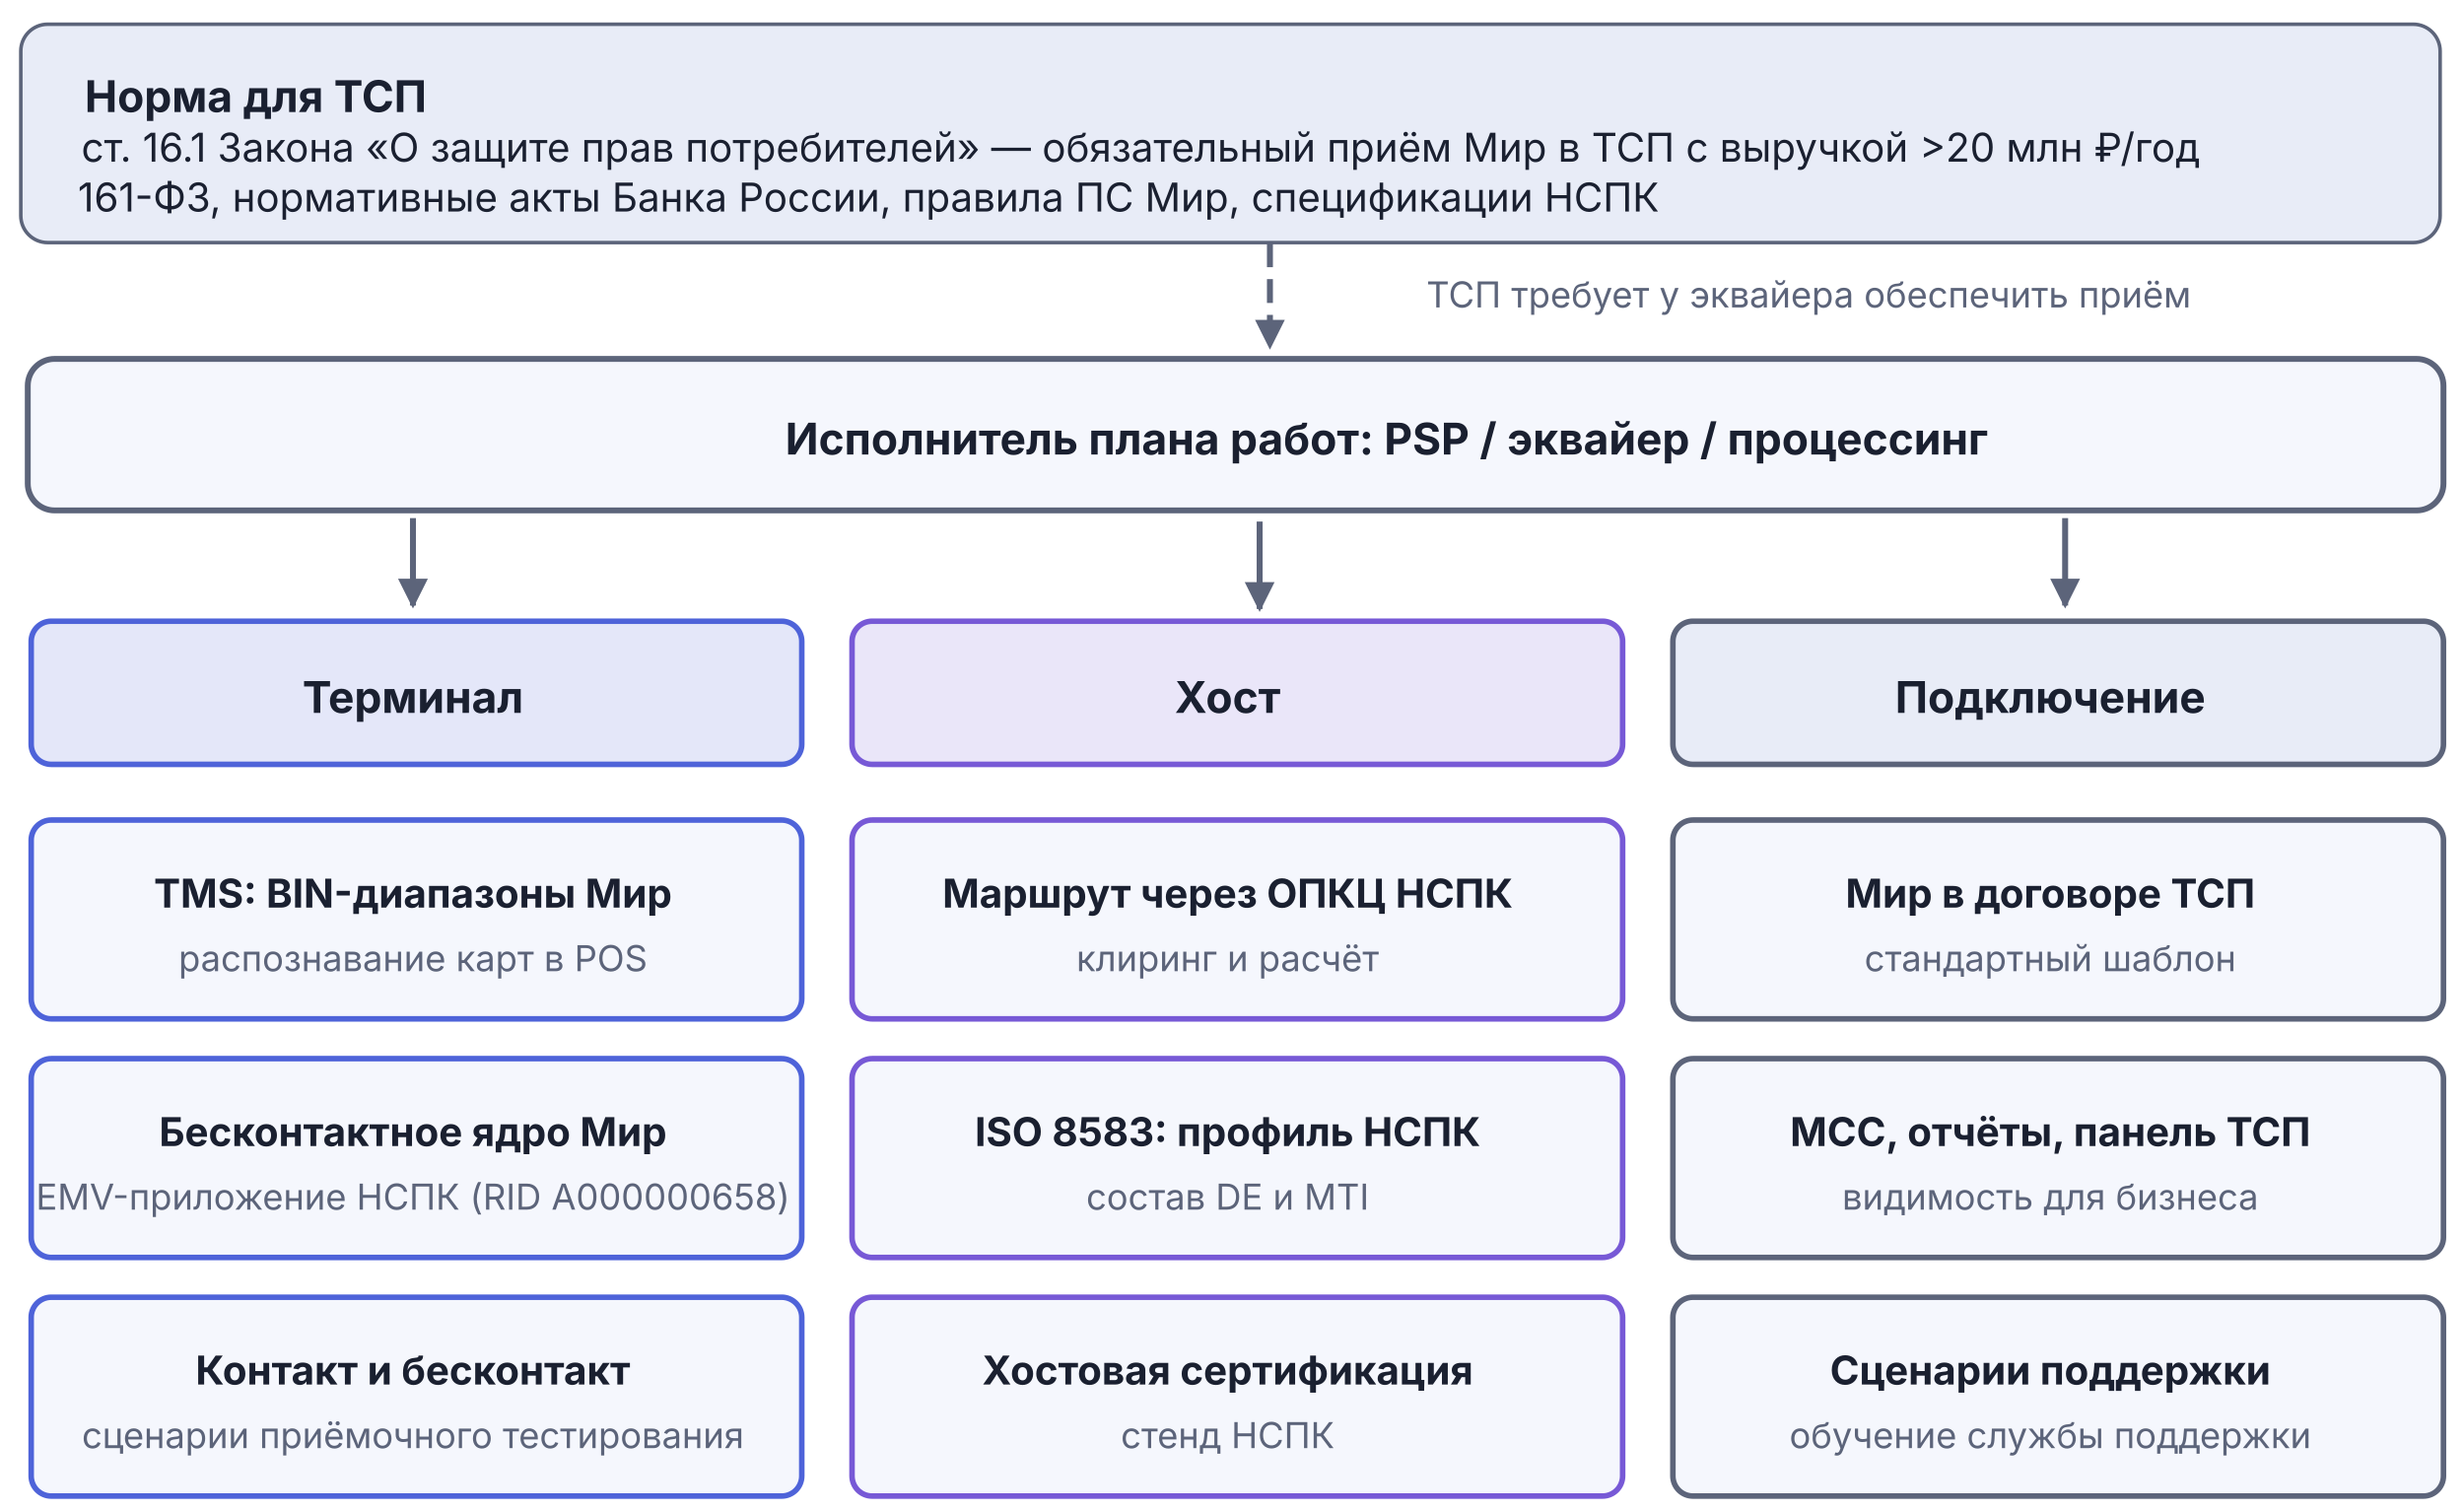
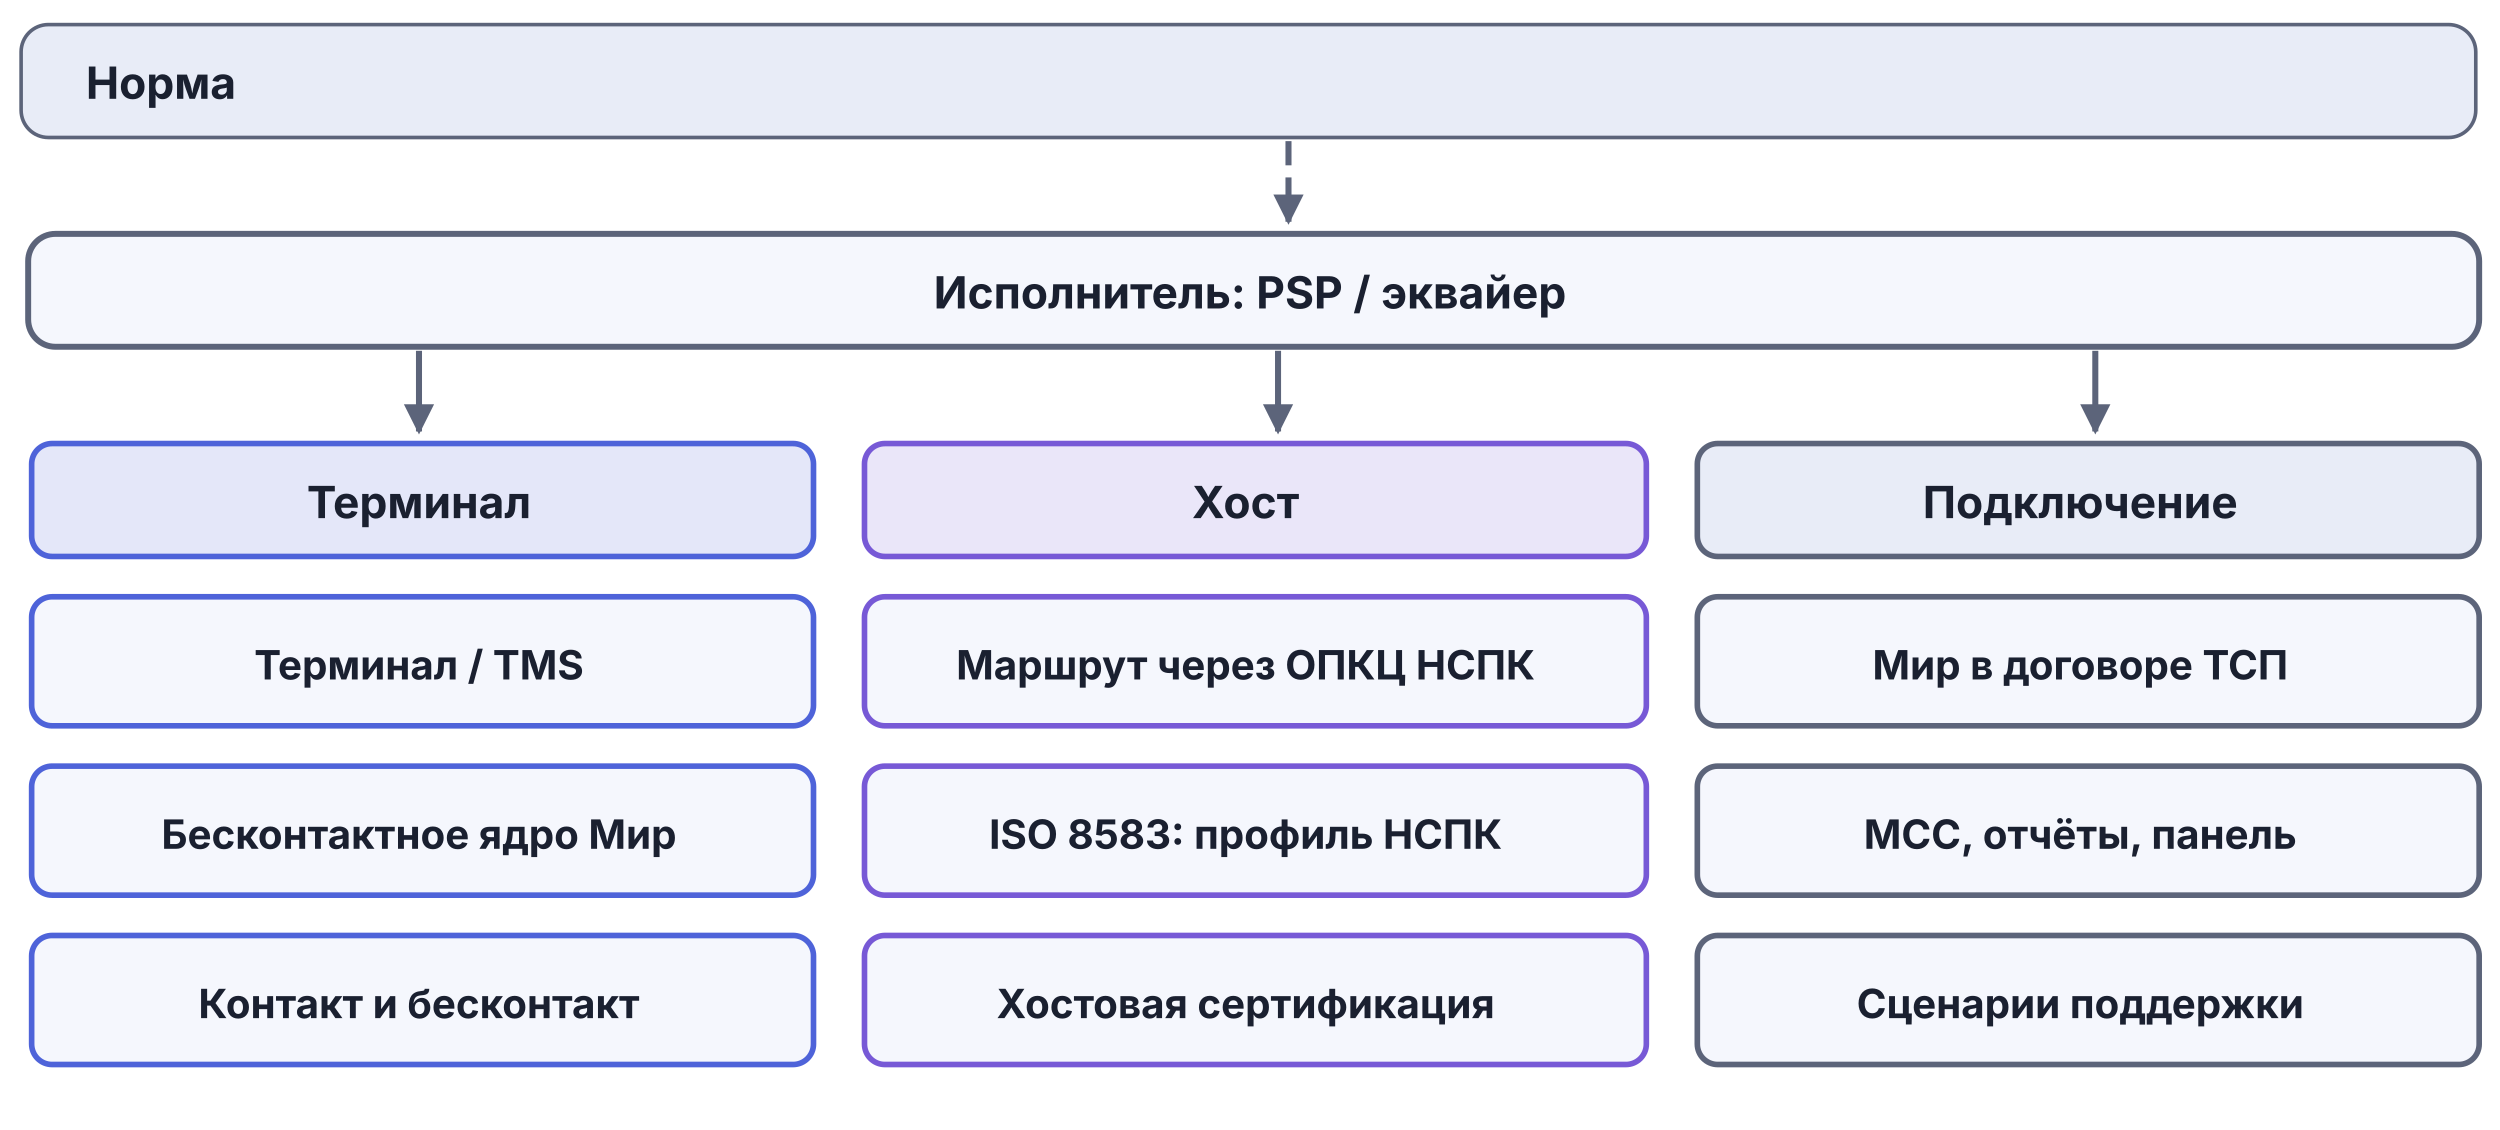
- <svg xmlns="http://www.w3.org/2000/svg" viewBox="0 0 620 380" width="620" height="380" version="1.1" id="svg27">
+ <svg xmlns="http://www.w3.org/2000/svg" viewBox="0 0 620 280" width="620" height="280" version="1.1" id="svg27">
  <defs id="defs1">
    <marker id="arr-Muted" viewBox="0 0 10 10" refX="9" refY="5" markerWidth="5" markerHeight="5" orient="auto">
      <path d="M 0,0 10,5 0,10 Z" fill="#5c647a" id="path1" />
    </marker>
  </defs>
-   <rect x="5.234" y="6.098" width="608.759" height="54.941" rx="6.764" fill="#e8ecf7" stroke="#5c647a" stroke-width="0.899" id="rect1" />
-   <text x="21.318" y="28.182" text-anchor="start" font-family="Inter, '-apple-system', BlinkMacSystemFont, 'Helvetica Neue', Arial, sans-serif" font-size="11px" font-weight="bold" fill="#1a2030" id="text1">Норма для ТСП</text>
-   <text x="20.455" y="40.682" text-anchor="start" font-family="Inter, '-apple-system', BlinkMacSystemFont, 'Helvetica Neue', Arial, sans-serif" font-size="10px" font-weight="normal" fill="#1a2030" id="text2">ст. 16.1 Закона «О защите прав потребителей» — обязательный приём Мир в ТСП с выручкой &gt;20 млн ₽/год</text>
-   <text x="19.591" y="53.227" text-anchor="start" font-family="Inter, '-apple-system', BlinkMacSystemFont, 'Helvetica Neue', Arial, sans-serif" font-size="10px" font-weight="normal" fill="#1a2030" id="text3">161-ФЗ, нормативные акты Банка России, правила ПС Мир, спецификации НСПК</text>
-   <line x1="319.545" y1="61.227" x2="319.545" y2="87.227" stroke="#5c647a" stroke-width="1.5" stroke-dasharray="6, 3" marker-end="url(#arr-Muted)" id="line3" />
-   <text x="358.909" y="77.364" text-anchor="start" font-family="Inter, '-apple-system', BlinkMacSystemFont, 'Helvetica Neue', Arial, sans-serif" font-size="9px" font-weight="normal" fill="#5c647a" id="text4">ТСП требует у эквайера обеспечить приём</text>
-   <rect x="6.985" y="90.303" width="607.848" height="38.121" rx="6.754" fill="#f5f7fd" stroke="#5c647a" stroke-width="1.479" id="rect4" />
-   <text x="348.909" y="114.364" text-anchor="middle" font-family="Inter, '-apple-system', BlinkMacSystemFont, 'Helvetica Neue', Arial, sans-serif" font-size="11px" font-weight="bold" fill="#1a2030" id="text5">Исполнитель плана работ: PSP / эквайер / процессинг</text>
-   <line x1="103.909" y1="130.364" x2="103.909" y2="152.364" stroke="#5c647a" stroke-width="1.5" marker-end="url(#arr-Muted)" id="line5" />
-   <line x1="316.955" y1="131.227" x2="316.955" y2="153.227" stroke="#5c647a" stroke-width="1.5" marker-end="url(#arr-Muted)" id="line6" />
-   <line x1="519.636" y1="130.364" x2="519.636" y2="152.364" stroke="#5c647a" stroke-width="1.5" marker-end="url(#arr-Muted)" id="line7" />
-   <rect x="7.847" y="156.302" width="193.899" height="36.02" rx="5.058" fill="#4e63d9" fill-opacity="0.15" stroke="#4e63d9" stroke-width="1.396" id="rect7" />
-   <text x="103.909" y="179.364" text-anchor="middle" font-family="Inter, '-apple-system', BlinkMacSystemFont, 'Helvetica Neue', Arial, sans-serif" font-size="11px" font-weight="bold" fill="#1a2030" id="text7">Терминал</text>
-   <rect x="7.847" y="206.33" width="193.899" height="50.028" rx="5.058" fill="#f5f7fd" stroke="#4e63d9" stroke-width="1.396" id="rect8" />
-   <text x="103.909" y="228.364" text-anchor="middle" font-family="Inter, '-apple-system', BlinkMacSystemFont, 'Helvetica Neue', Arial, sans-serif" font-size="10px" font-weight="bold" fill="#1a2030" id="text8">TMS: BIN-диапазоны Мир</text>
-   <text x="103.909" y="244.364" text-anchor="middle" font-family="Inter, '-apple-system', BlinkMacSystemFont, 'Helvetica Neue', Arial, sans-serif" font-size="9px" font-weight="normal" fill="#5c647a" id="text9">распознавание карт в POS</text>
-   <rect x="7.847" y="266.364" width="193.899" height="50.028" rx="5.058" fill="#f5f7fd" stroke="#4e63d9" stroke-width="1.396" id="rect9" />
-   <text x="103.909" y="288.364" text-anchor="middle" font-family="Inter, '-apple-system', BlinkMacSystemFont, 'Helvetica Neue', Arial, sans-serif" font-size="10px" font-weight="bold" fill="#1a2030" id="text10">Бесконтактное ядро Мир</text>
-   <text x="103.909" y="304.364" text-anchor="middle" font-family="Inter, '-apple-system', BlinkMacSystemFont, 'Helvetica Neue', Arial, sans-serif" font-size="9px" font-weight="normal" fill="#5c647a" id="text11">EMV-приложение НСПК (RID A000000658)</text>
-   <rect x="7.847" y="326.397" width="193.899" height="50.028" rx="5.058" fill="#f5f7fd" stroke="#4e63d9" stroke-width="1.396" id="rect11" />
-   <text x="103.909" y="348.364" text-anchor="middle" font-family="Inter, '-apple-system', BlinkMacSystemFont, 'Helvetica Neue', Arial, sans-serif" font-size="10px" font-weight="bold" fill="#1a2030" id="text12">Контакт и бесконтакт</text>
-   <text x="103.909" y="364.364" text-anchor="middle" font-family="Inter, '-apple-system', BlinkMacSystemFont, 'Helvetica Neue', Arial, sans-serif" font-size="9px" font-weight="normal" fill="#5c647a" id="text13">сценарии приёмочного тестирования</text>
-   <rect x="214.392" y="156.302" width="193.899" height="36.02" rx="5.058" fill="#7759d6" fill-opacity="0.15" stroke="#7759d6" stroke-width="1.396" id="rect13" />
-   <text x="308.909" y="179.364" text-anchor="middle" font-family="Inter, '-apple-system', BlinkMacSystemFont, 'Helvetica Neue', Arial, sans-serif" font-size="11px" font-weight="bold" fill="#1a2030" id="text14">Хост</text>
-   <rect x="214.392" y="206.33" width="193.899" height="50.028" rx="5.058" fill="#f5f7fd" stroke="#7759d6" stroke-width="1.396" id="rect14" />
-   <text x="308.909" y="228.364" text-anchor="middle" font-family="Inter, '-apple-system', BlinkMacSystemFont, 'Helvetica Neue', Arial, sans-serif" font-size="10px" font-weight="bold" fill="#1a2030" id="text15">Маршрут через ОПКЦ НСПК</text>
-   <text x="308.909" y="244.364" text-anchor="middle" font-family="Inter, '-apple-system', BlinkMacSystemFont, 'Helvetica Neue', Arial, sans-serif" font-size="9px" font-weight="normal" fill="#5c647a" id="text16">клиринг и расчёт</text>
-   <rect x="214.392" y="266.364" width="193.899" height="50.028" rx="5.058" fill="#f5f7fd" stroke="#7759d6" stroke-width="1.396" id="rect16" />
-   <text x="308.909" y="288.364" text-anchor="middle" font-family="Inter, '-apple-system', BlinkMacSystemFont, 'Helvetica Neue', Arial, sans-serif" font-size="10px" font-weight="bold" fill="#1a2030" id="text17">ISO 8583: профиль НСПК</text>
-   <text x="308.909" y="304.364" text-anchor="middle" font-family="Inter, '-apple-system', BlinkMacSystemFont, 'Helvetica Neue', Arial, sans-serif" font-size="9px" font-weight="normal" fill="#5c647a" id="text18">состав DE и MTI</text>
-   <rect x="214.392" y="326.397" width="193.899" height="50.028" rx="5.058" fill="#f5f7fd" stroke="#7759d6" stroke-width="1.396" id="rect18" />
-   <text x="308.909" y="348.364" text-anchor="middle" font-family="Inter, '-apple-system', BlinkMacSystemFont, 'Helvetica Neue', Arial, sans-serif" font-size="10px" font-weight="bold" fill="#1a2030" id="text19">Хостовая сертификация</text>
-   <text x="308.909" y="364.364" text-anchor="middle" font-family="Inter, '-apple-system', BlinkMacSystemFont, 'Helvetica Neue', Arial, sans-serif" font-size="9px" font-weight="normal" fill="#5c647a" id="text20">стенд НСПК</text>
-   <rect x="420.936" y="156.302" width="193.899" height="36.02" rx="5.058" fill="#e8ecf7" stroke="#5c647a" stroke-width="1.396" id="rect20" />
-   <text x="515.909" y="179.364" text-anchor="middle" font-family="Inter, '-apple-system', BlinkMacSystemFont, 'Helvetica Neue', Arial, sans-serif" font-size="11px" font-weight="bold" fill="#1a2030" id="text21">Подключение</text>
-   <rect x="420.936" y="206.33" width="193.899" height="50.028" rx="5.058" fill="#f5f7fd" stroke="#5c647a" stroke-width="1.396" id="rect21" />
-   <text x="515.909" y="228.364" text-anchor="middle" font-family="Inter, '-apple-system', BlinkMacSystemFont, 'Helvetica Neue', Arial, sans-serif" font-size="10px" font-weight="bold" fill="#1a2030" id="text22">Мир в договоре ТСП</text>
-   <text x="515.909" y="244.364" text-anchor="middle" font-family="Inter, '-apple-system', BlinkMacSystemFont, 'Helvetica Neue', Arial, sans-serif" font-size="9px" font-weight="normal" fill="#5c647a" id="text23">стандартный шаблон</text>
-   <rect x="420.936" y="266.364" width="193.899" height="50.028" rx="5.058" fill="#f5f7fd" stroke="#5c647a" stroke-width="1.396" id="rect23" />
-   <text x="515.909" y="288.364" text-anchor="middle" font-family="Inter, '-apple-system', BlinkMacSystemFont, 'Helvetica Neue', Arial, sans-serif" font-size="10px" font-weight="bold" fill="#1a2030" id="text24">MCC, отчёты, панель ТСП</text>
-   <text x="515.909" y="304.364" text-anchor="middle" font-family="Inter, '-apple-system', BlinkMacSystemFont, 'Helvetica Neue', Arial, sans-serif" font-size="9px" font-weight="normal" fill="#5c647a" id="text25">видимость для бизнеса</text>
-   <rect x="420.936" y="326.397" width="193.899" height="50.028" rx="5.058" fill="#f5f7fd" stroke="#5c647a" stroke-width="1.396" id="rect25" />
-   <text x="515.909" y="348.364" text-anchor="middle" font-family="Inter, '-apple-system', BlinkMacSystemFont, 'Helvetica Neue', Arial, sans-serif" font-size="10px" font-weight="bold" fill="#1a2030" id="text26">Сценарии поддержки</text>
-   <text x="515.909" y="364.364" text-anchor="middle" font-family="Inter, '-apple-system', BlinkMacSystemFont, 'Helvetica Neue', Arial, sans-serif" font-size="9px" font-weight="normal" fill="#5c647a" id="text27">обучение службы поддержки</text>
+   <rect x="5.234" y="6.098" width="608.759" height="28" rx="6.764" fill="#e8ecf7" stroke="#5c647a" stroke-width="0.899" id="rect1" />
+   <text x="21.318" y="24.5" text-anchor="start" font-family="Inter, '-apple-system', BlinkMacSystemFont, 'Helvetica Neue', Arial, sans-serif" font-size="11px" font-weight="bold" fill="#1a2030" id="text1">Норма</text>
+   <line x1="319.545" y1="35" x2="319.545" y2="55" stroke="#5c647a" stroke-width="1.5" stroke-dasharray="6, 3" marker-end="url(#arr-Muted)" id="line3" />
+   <rect x="6.985" y="58" width="607.848" height="28" rx="6.754" fill="#f5f7fd" stroke="#5c647a" stroke-width="1.479" id="rect4" />
+   <text x="310" y="76.5" text-anchor="middle" font-family="Inter, '-apple-system', BlinkMacSystemFont, 'Helvetica Neue', Arial, sans-serif" font-size="11px" font-weight="bold" fill="#1a2030" id="text5">Исполнитель: PSP / эквайер</text>
+   <line x1="103.909" y1="87" x2="103.909" y2="107" stroke="#5c647a" stroke-width="1.5" marker-end="url(#arr-Muted)" id="line5" />
+   <line x1="316.955" y1="87" x2="316.955" y2="107" stroke="#5c647a" stroke-width="1.5" marker-end="url(#arr-Muted)" id="line6" />
+   <line x1="519.636" y1="87" x2="519.636" y2="107" stroke="#5c647a" stroke-width="1.5" marker-end="url(#arr-Muted)" id="line7" />
+   <rect x="7.847" y="110" width="193.899" height="28" rx="5.058" fill="#4e63d9" fill-opacity="0.15" stroke="#4e63d9" stroke-width="1.396" id="rect7" />
+   <text x="103.909" y="128.5" text-anchor="middle" font-family="Inter, '-apple-system', BlinkMacSystemFont, 'Helvetica Neue', Arial, sans-serif" font-size="11px" font-weight="bold" fill="#1a2030" id="text7">Терминал</text>
+   <rect x="7.847" y="148" width="193.899" height="32" rx="5.058" fill="#f5f7fd" stroke="#4e63d9" stroke-width="1.396" id="rect8" />
+   <text x="103.909" y="168.5" text-anchor="middle" font-family="Inter, '-apple-system', BlinkMacSystemFont, 'Helvetica Neue', Arial, sans-serif" font-size="10px" font-weight="bold" fill="#1a2030" id="text8">Терминал / TMS</text>
+   <rect x="7.847" y="190" width="193.899" height="32" rx="5.058" fill="#f5f7fd" stroke="#4e63d9" stroke-width="1.396" id="rect9" />
+   <text x="103.909" y="210.5" text-anchor="middle" font-family="Inter, '-apple-system', BlinkMacSystemFont, 'Helvetica Neue', Arial, sans-serif" font-size="10px" font-weight="bold" fill="#1a2030" id="text10">Бесконтактное ядро Мир</text>
+   <rect x="7.847" y="232" width="193.899" height="32" rx="5.058" fill="#f5f7fd" stroke="#4e63d9" stroke-width="1.396" id="rect11" />
+   <text x="103.909" y="252.5" text-anchor="middle" font-family="Inter, '-apple-system', BlinkMacSystemFont, 'Helvetica Neue', Arial, sans-serif" font-size="10px" font-weight="bold" fill="#1a2030" id="text12">Контакт и бесконтакт</text>
+   <rect x="214.392" y="110" width="193.899" height="28" rx="5.058" fill="#7759d6" fill-opacity="0.15" stroke="#7759d6" stroke-width="1.396" id="rect13" />
+   <text x="308.909" y="128.5" text-anchor="middle" font-family="Inter, '-apple-system', BlinkMacSystemFont, 'Helvetica Neue', Arial, sans-serif" font-size="11px" font-weight="bold" fill="#1a2030" id="text14">Хост</text>
+   <rect x="214.392" y="148" width="193.899" height="32" rx="5.058" fill="#f5f7fd" stroke="#7759d6" stroke-width="1.396" id="rect14" />
+   <text x="308.909" y="168.5" text-anchor="middle" font-family="Inter, '-apple-system', BlinkMacSystemFont, 'Helvetica Neue', Arial, sans-serif" font-size="10px" font-weight="bold" fill="#1a2030" id="text15">Маршрут через ОПКЦ НСПК</text>
+   <rect x="214.392" y="190" width="193.899" height="32" rx="5.058" fill="#f5f7fd" stroke="#7759d6" stroke-width="1.396" id="rect16" />
+   <text x="308.909" y="210.5" text-anchor="middle" font-family="Inter, '-apple-system', BlinkMacSystemFont, 'Helvetica Neue', Arial, sans-serif" font-size="10px" font-weight="bold" fill="#1a2030" id="text17">ISO 8583: профиль НСПК</text>
+   <rect x="214.392" y="232" width="193.899" height="32" rx="5.058" fill="#f5f7fd" stroke="#7759d6" stroke-width="1.396" id="rect18" />
+   <text x="308.909" y="252.5" text-anchor="middle" font-family="Inter, '-apple-system', BlinkMacSystemFont, 'Helvetica Neue', Arial, sans-serif" font-size="10px" font-weight="bold" fill="#1a2030" id="text19">Хостовая сертификация</text>
+   <rect x="420.936" y="110" width="193.899" height="28" rx="5.058" fill="#e8ecf7" stroke="#5c647a" stroke-width="1.396" id="rect20" />
+   <text x="515.909" y="128.5" text-anchor="middle" font-family="Inter, '-apple-system', BlinkMacSystemFont, 'Helvetica Neue', Arial, sans-serif" font-size="11px" font-weight="bold" fill="#1a2030" id="text21">Подключение</text>
+   <rect x="420.936" y="148" width="193.899" height="32" rx="5.058" fill="#f5f7fd" stroke="#5c647a" stroke-width="1.396" id="rect21" />
+   <text x="515.909" y="168.5" text-anchor="middle" font-family="Inter, '-apple-system', BlinkMacSystemFont, 'Helvetica Neue', Arial, sans-serif" font-size="10px" font-weight="bold" fill="#1a2030" id="text22">Мир в договоре ТСП</text>
+   <rect x="420.936" y="190" width="193.899" height="32" rx="5.058" fill="#f5f7fd" stroke="#5c647a" stroke-width="1.396" id="rect23" />
+   <text x="515.909" y="210.5" text-anchor="middle" font-family="Inter, '-apple-system', BlinkMacSystemFont, 'Helvetica Neue', Arial, sans-serif" font-size="10px" font-weight="bold" fill="#1a2030" id="text24">MCC, отчёты, панель</text>
+   <rect x="420.936" y="232" width="193.899" height="32" rx="5.058" fill="#f5f7fd" stroke="#5c647a" stroke-width="1.396" id="rect25" />
+   <text x="515.909" y="252.5" text-anchor="middle" font-family="Inter, '-apple-system', BlinkMacSystemFont, 'Helvetica Neue', Arial, sans-serif" font-size="10px" font-weight="bold" fill="#1a2030" id="text26">Сценарии поддержки</text>
</svg>
